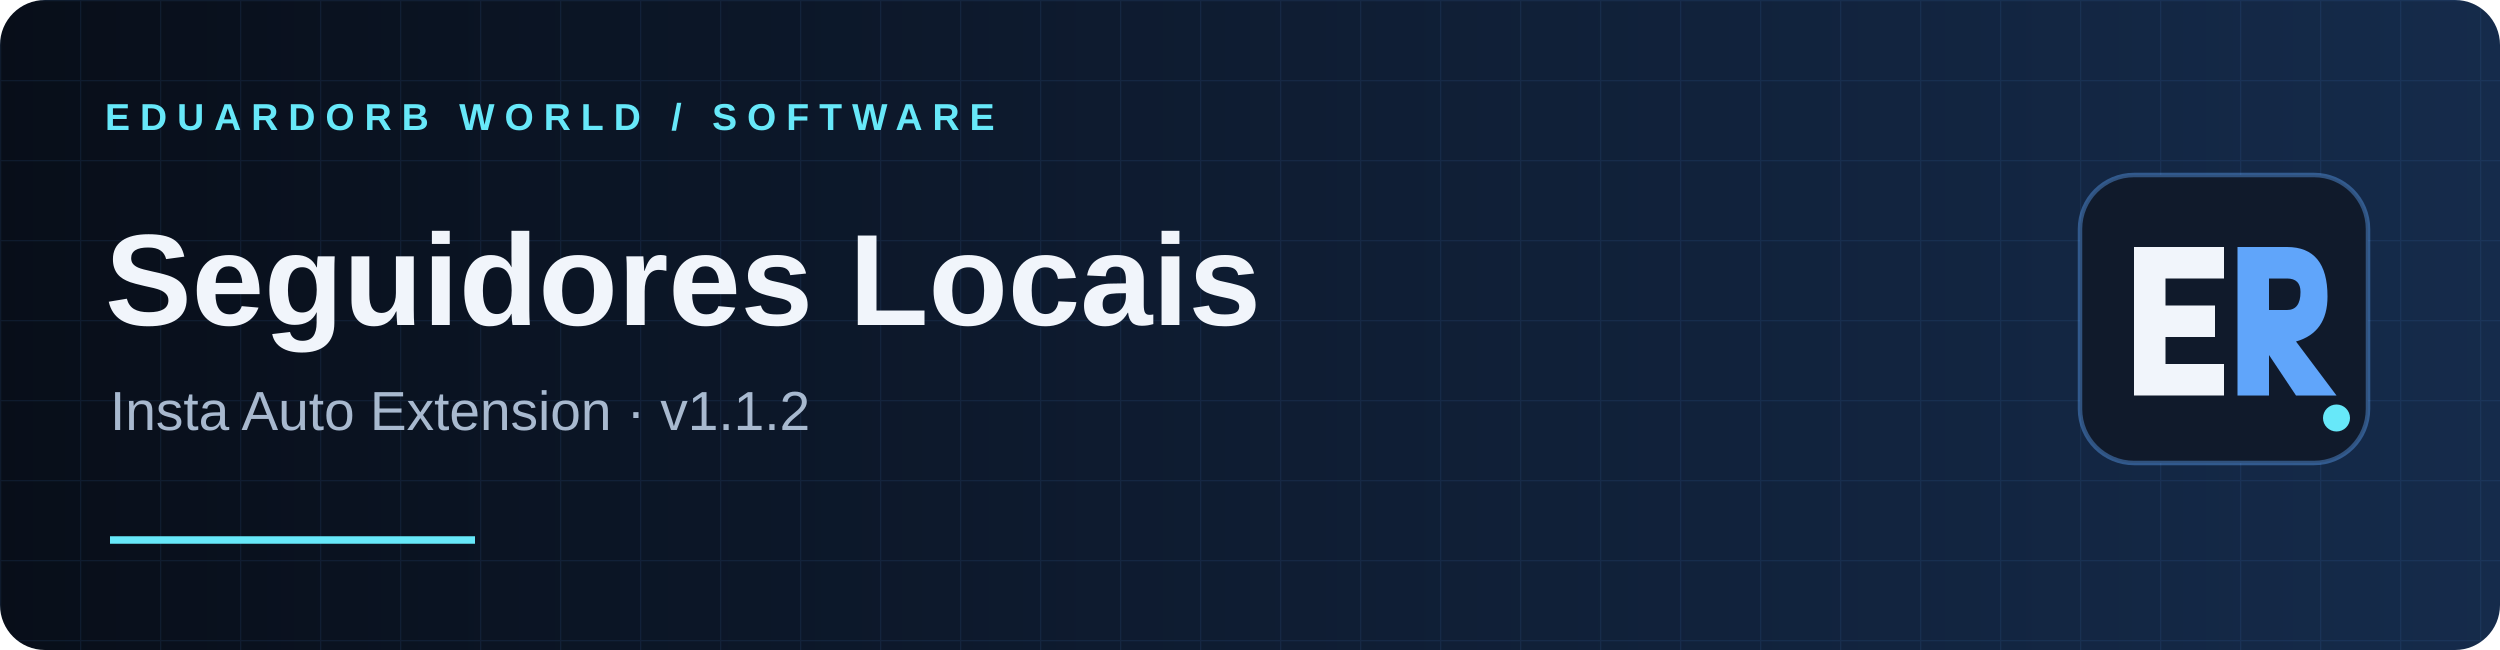
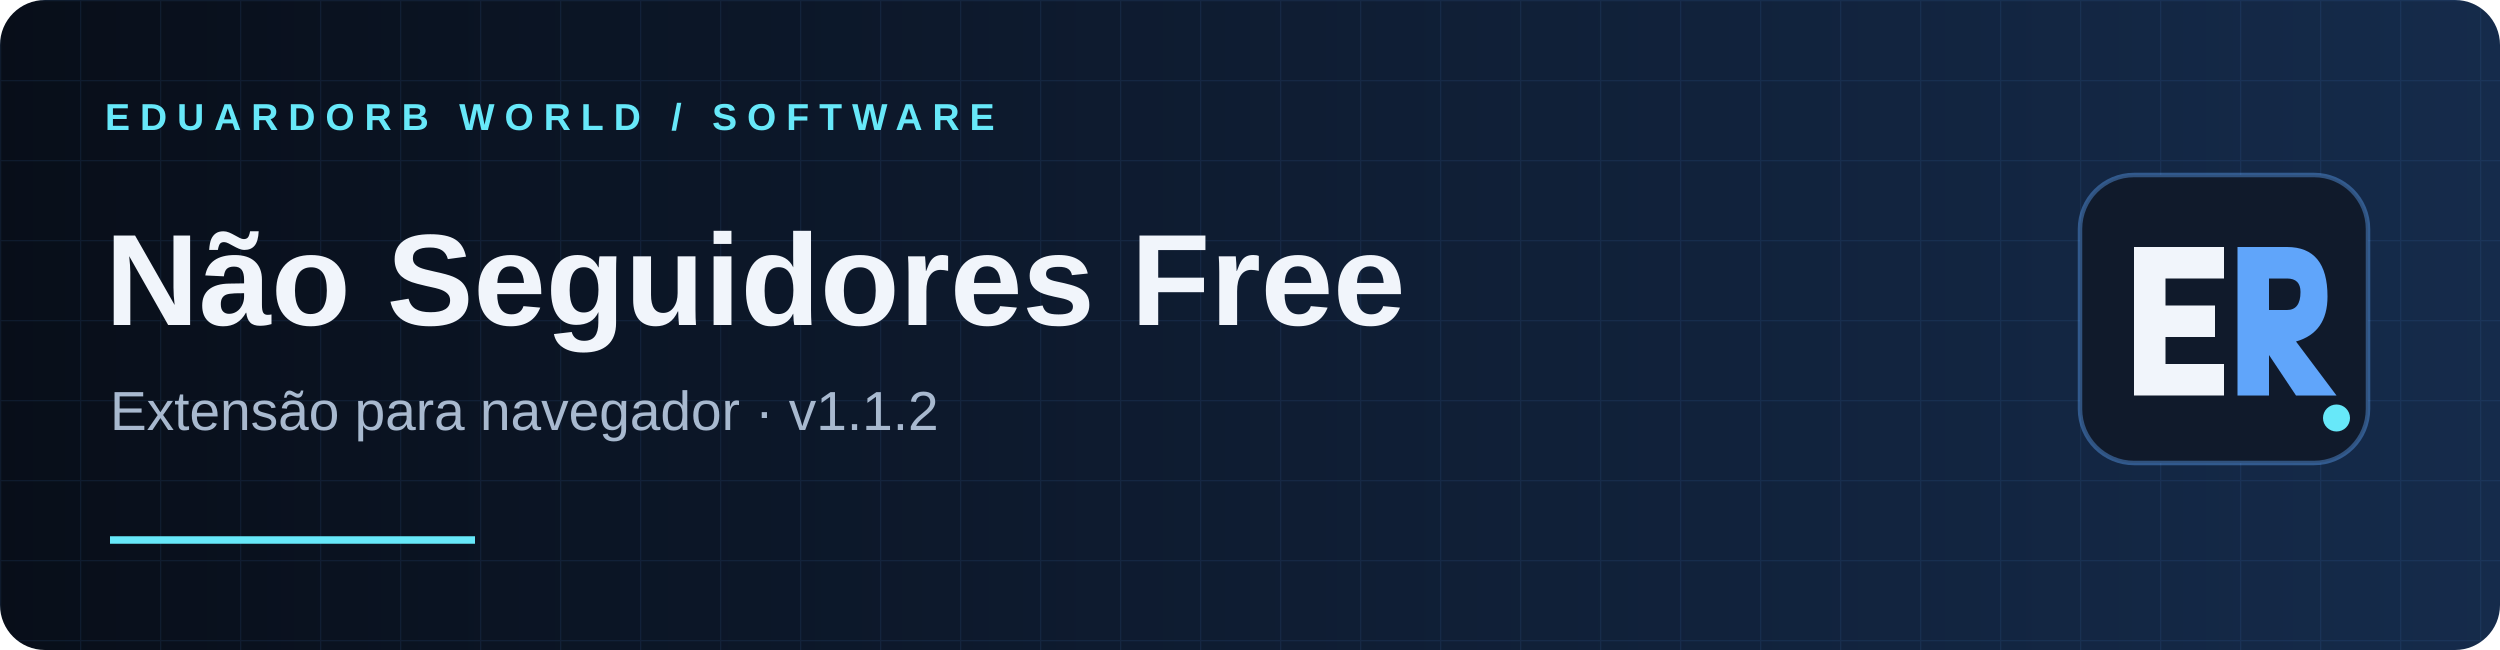
<svg xmlns="http://www.w3.org/2000/svg" viewBox="0 0 1000 260">
  <defs>
    <linearGradient id="b">
      <stop stop-color="#080e19" />
      <stop offset="1" stop-color="#152b4b" />
    </linearGradient>
    <pattern id="g" width="32" height="32" patternUnits="userSpaceOnUse">
      <path d="M32 0H0V32" fill="none" stroke="#60a5fa" stroke-opacity=".09" />
    </pattern>
  </defs>
  <rect width="1000" height="260" rx="18" fill="url(#b)" />
  <rect width="1000" height="260" rx="18" fill="url(#g)" />
  <g transform="translate(832 70) scale(1.8)">
    <rect width="64" height="64" rx="12" fill="#101a2b" stroke="#60a5fa" stroke-opacity=".4" />
    <path d="M12 16H32V23H19V29H30V36H19V42H32V49H12Z" fill="#f1f5fb" />
    <path d="M35 16H46Q55 16 55 27Q55 35 48 37L57 49H48L40 37H42V49H35ZM42 23V30H46Q49 30 49 26Q49 23 46 23Z" fill="#60a5fa" />
    <circle cx="57" cy="54" r="3" fill="#67e8f9" />
  </g>
  <g font-family="Arial,sans-serif">
    <text x="42" y="52" font-size="15" font-weight="bold" letter-spacing="4" fill="#67e8f9">EDUARDORB WORLD / SOFTWARE</text>
-     <text x="42" y="130" font-size="52" font-weight="bold" fill="#f1f5fb">Seguidores Locais</text>
-     <text x="44" y="172" font-size="22" fill="#a8b9cf">Insta Auto Extension · v1.1.2</text>
+     <text x="42" y="130" font-size="52" font-weight="bold" fill="#f1f5fb">Não Seguidores Free</text>
+     <text x="44" y="172" font-size="22" fill="#a8b9cf">Extensão para navegador · v1.1.2</text>
  </g>
  <path d="M44 216H190" stroke="#67e8f9" stroke-width="3" />
</svg>
